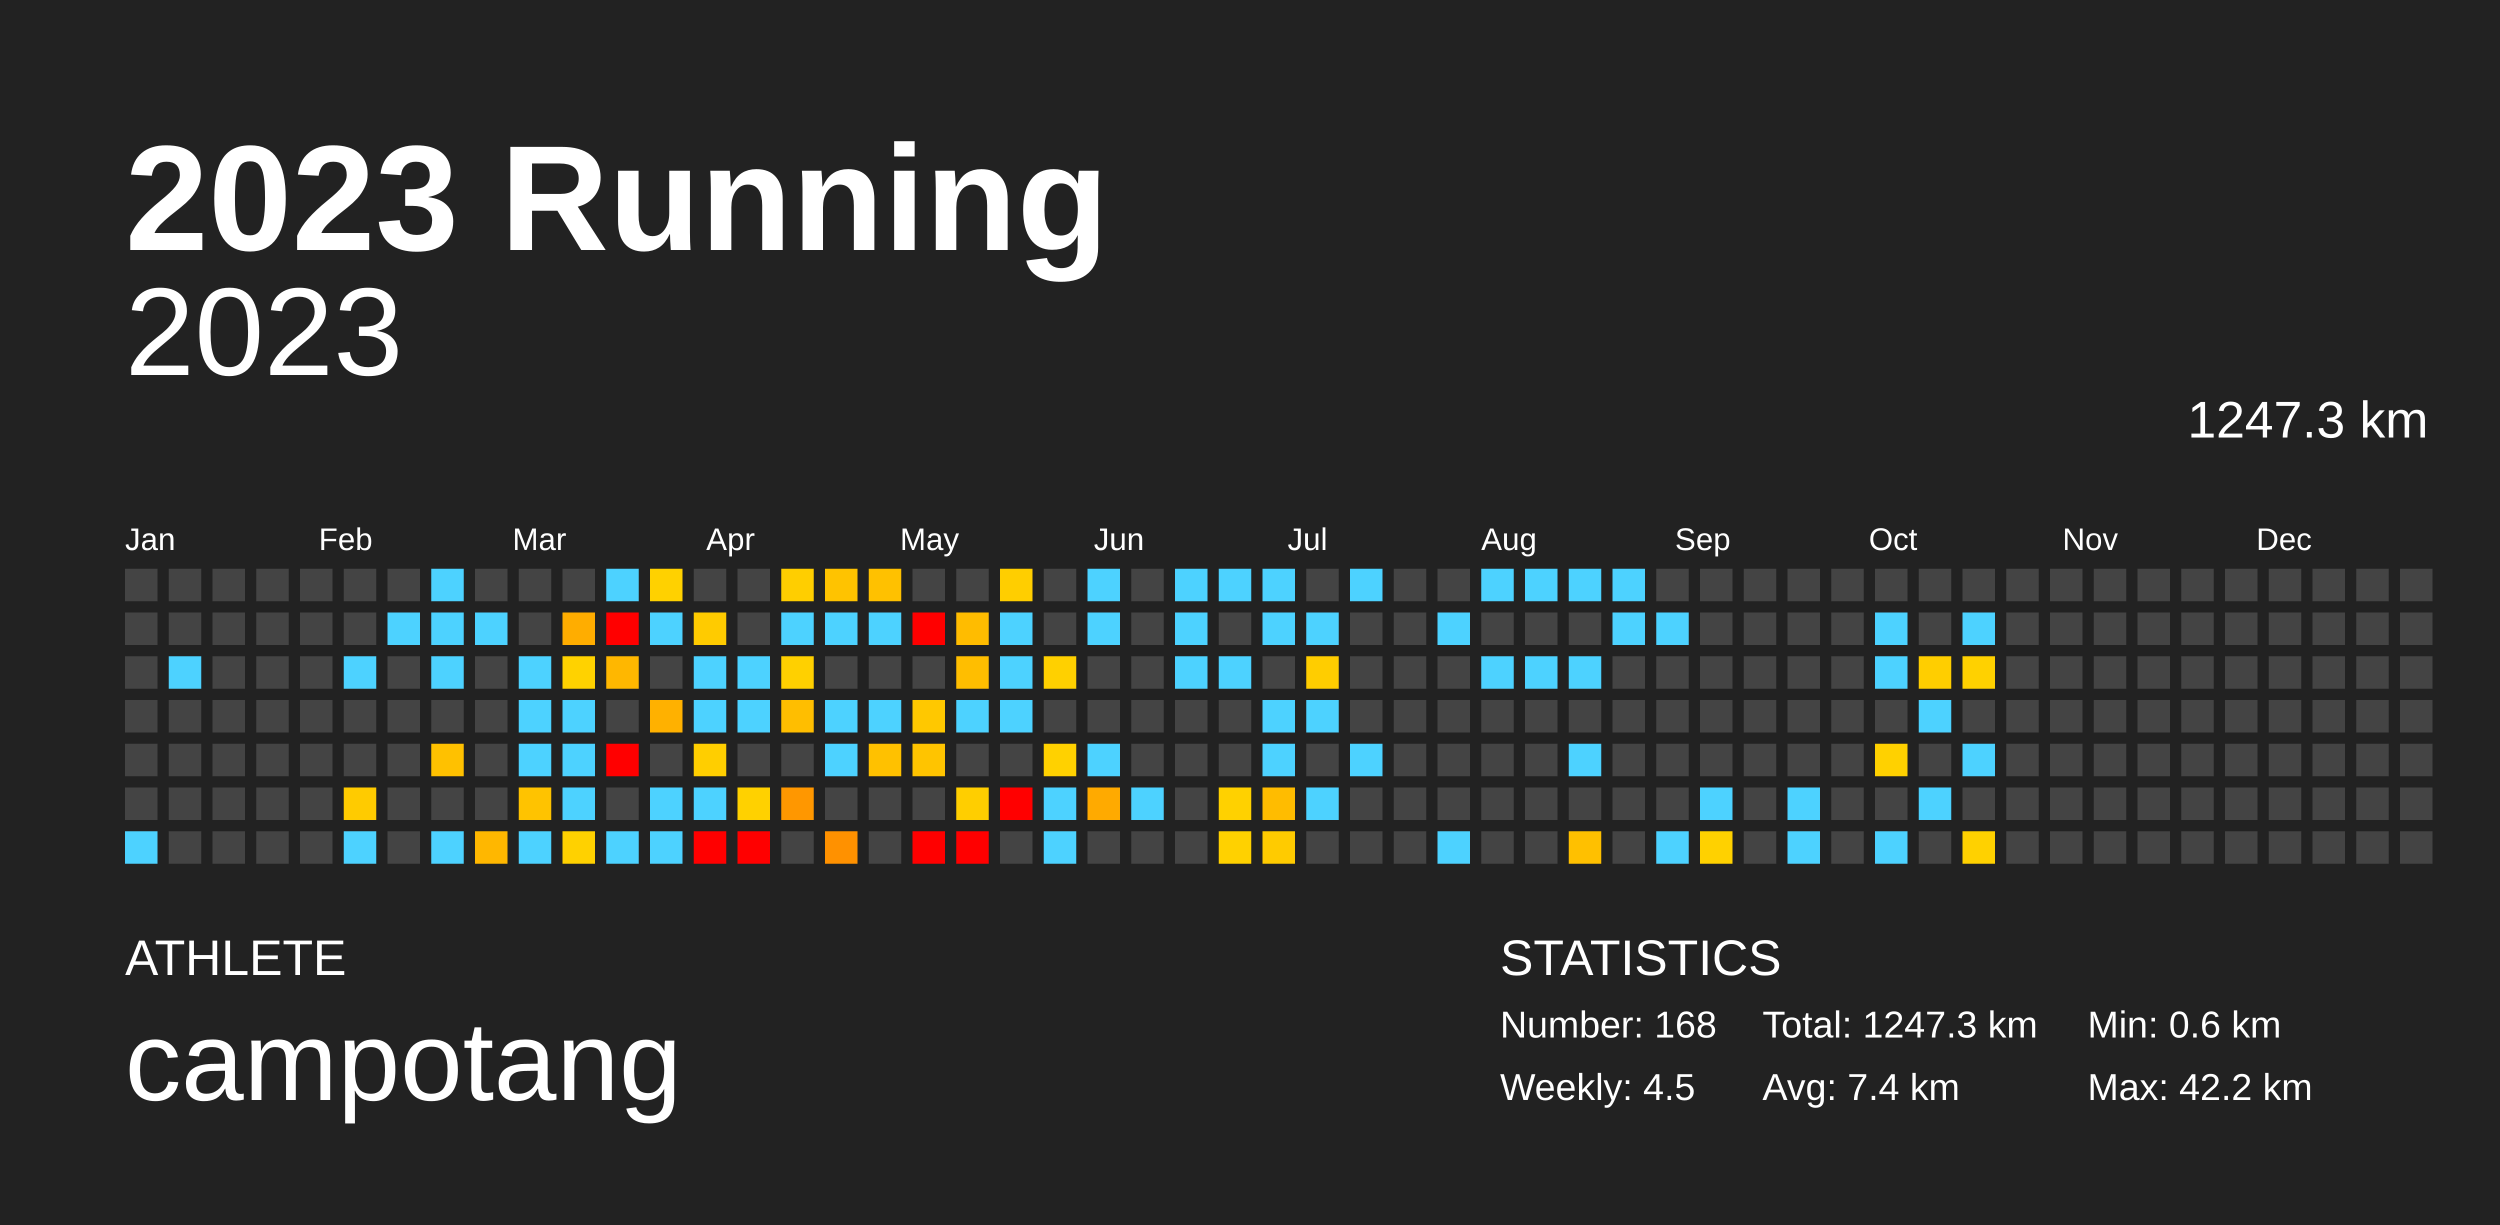
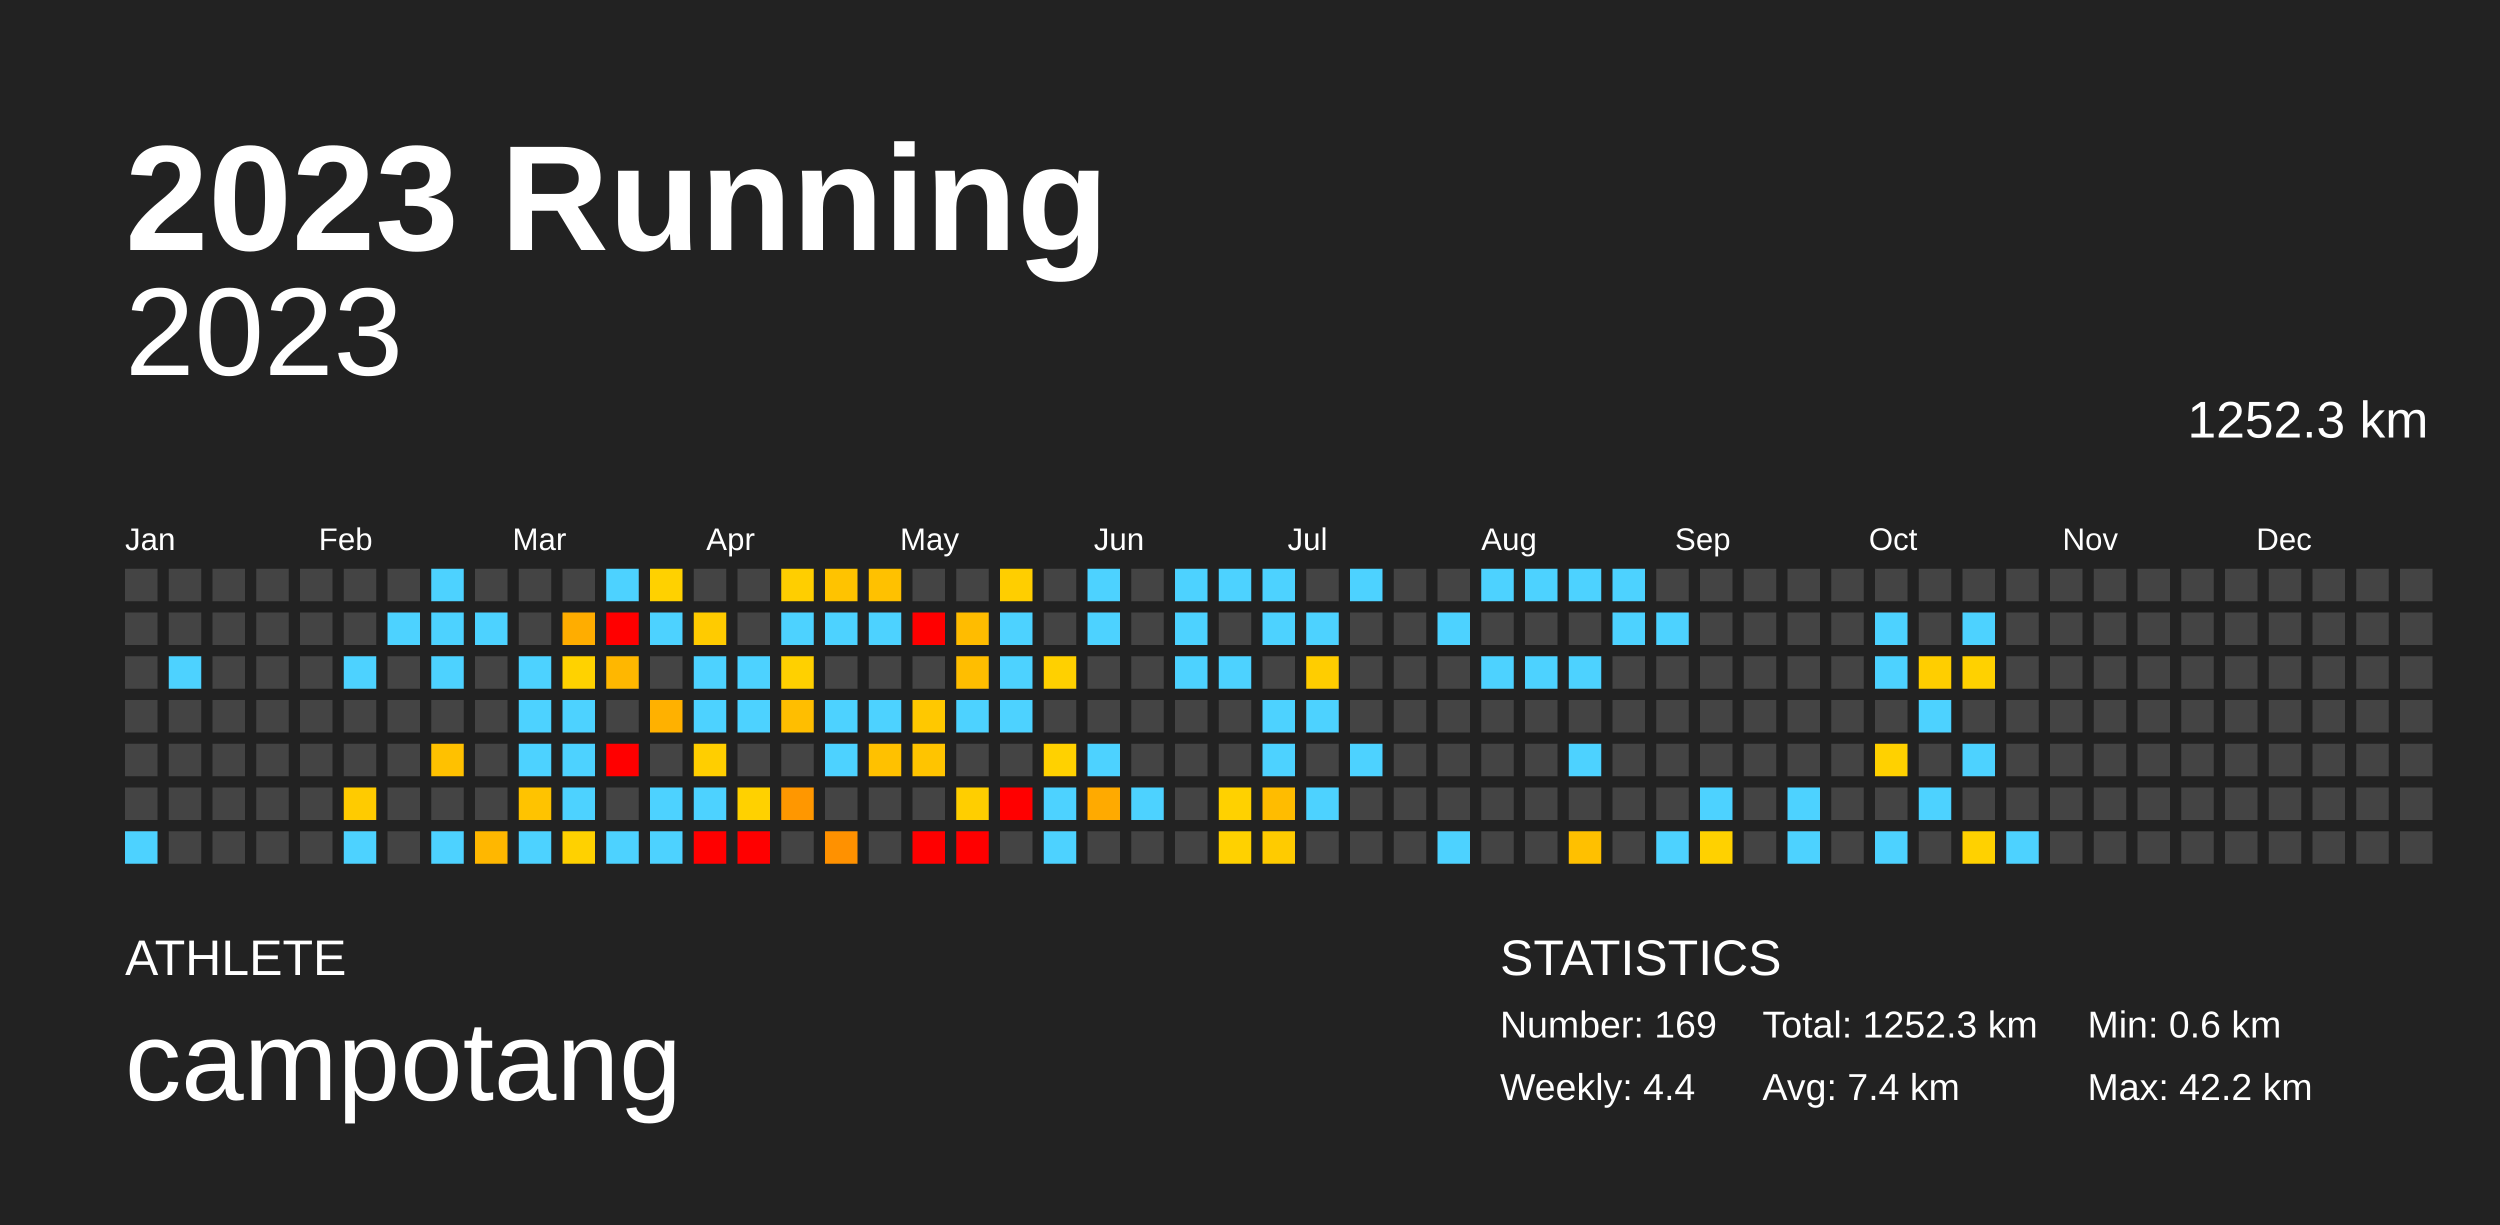
<svg xmlns="http://www.w3.org/2000/svg" baseProfile="full" height="98mm" version="1.1" viewBox="0,0,200,98" width="200mm">
  <defs />
  <rect fill="#222222" height="98" width="200" x="0" y="0" />
  <text fill="#FFFFFF" style="font-size:12px; font-family:Arial; font-weight:bold;" x="10" y="20">2023 Running</text>
  <text fill="#FFFFFF" style="font-size:4px; font-family:Arial" x="10" y="78">ATHLETE</text>
  <text fill="#FFFFFF" style="font-size:9px; font-family:Arial" x="10" y="88">campotang</text>
  <text fill="#FFFFFF" style="font-size:4px; font-family:Arial" x="120" y="78">STATISTICS</text>
-   <text fill="#FFFFFF" style="font-size:3px; font-family:Arial" x="120" y="83">Number: 168</text>
-   <text fill="#FFFFFF" style="font-size:3px; font-family:Arial" x="120" y="88">Weekly: 4.5</text>
-   <text fill="#FFFFFF" style="font-size:3px; font-family:Arial" x="141" y="83">Total: 1247.3 km</text>
+   <text fill="#FFFFFF" style="font-size:3px; font-family:Arial" x="120" y="83">Number: 169</text>
+   <text fill="#FFFFFF" style="font-size:3px; font-family:Arial" x="120" y="88">Weekly: 4.4</text>
+   <text fill="#FFFFFF" style="font-size:3px; font-family:Arial" x="141" y="83">Total: 1252.3 km</text>
  <text fill="#FFFFFF" style="font-size:3px; font-family:Arial" x="141" y="88">Avg: 7.4 km</text>
  <text fill="#FFFFFF" style="font-size:3px; font-family:Arial" x="167" y="83">Min: 0.6 km</text>
  <text fill="#FFFFFF" style="font-size:3px; font-family:Arial" x="167" y="88">Max: 42.2 km</text>
  <text alignment-baseline="hanging" fill="#FFFFFF" style="font-size:10.0px; font-family:Arial;" x="10" y="30">2023</text>
-   <text alignment-baseline="hanging" fill="#FFFFFF" style="font-size:4.125px; font-family:Arial;" x="175" y="35">1247.3 km</text>
+   <text alignment-baseline="hanging" fill="#FFFFFF" style="font-size:4.125px; font-family:Arial;" x="175" y="35">1252.3 km</text>
  <text fill="#FFFFFF" style="font-size:2.5px; font-family:Arial" x="10.0" y="44">Jan</text>
  <text fill="#FFFFFF" style="font-size:2.5px; font-family:Arial" x="25.5" y="44">Feb</text>
  <text fill="#FFFFFF" style="font-size:2.5px; font-family:Arial" x="41.0" y="44">Mar</text>
  <text fill="#FFFFFF" style="font-size:2.5px; font-family:Arial" x="56.5" y="44">Apr</text>
  <text fill="#FFFFFF" style="font-size:2.5px; font-family:Arial" x="72.0" y="44">May</text>
  <text fill="#FFFFFF" style="font-size:2.5px; font-family:Arial" x="87.5" y="44">Jun</text>
  <text fill="#FFFFFF" style="font-size:2.5px; font-family:Arial" x="103.0" y="44">Jul</text>
  <text fill="#FFFFFF" style="font-size:2.5px; font-family:Arial" x="118.5" y="44">Aug</text>
  <text fill="#FFFFFF" style="font-size:2.5px; font-family:Arial" x="134.0" y="44">Sep</text>
  <text fill="#FFFFFF" style="font-size:2.5px; font-family:Arial" x="149.5" y="44">Oct</text>
  <text fill="#FFFFFF" style="font-size:2.5px; font-family:Arial" x="165.0" y="44">Nov</text>
  <text fill="#FFFFFF" style="font-size:2.5px; font-family:Arial" x="180.5" y="44">Dec</text>
  <rect fill="#444444" height="2.6" width="2.6" x="10.0" y="45.5" />
  <rect fill="#444444" height="2.6" width="2.6" x="10.0" y="49.0" />
  <rect fill="#444444" height="2.6" width="2.6" x="10.0" y="52.5" />
  <rect fill="#444444" height="2.6" width="2.6" x="10.0" y="56.0" />
  <rect fill="#444444" height="2.6" width="2.6" x="10.0" y="59.5" />
  <rect fill="#444444" height="2.6" width="2.6" x="10.0" y="63.0" />
  <rect fill="#4dd2ff" height="2.6" width="2.6" x="10.0" y="66.5" />
  <rect fill="#444444" height="2.6" width="2.6" x="13.5" y="45.5" />
  <rect fill="#444444" height="2.6" width="2.6" x="13.5" y="49.0" />
  <rect fill="#4dd2ff" height="2.6" width="2.6" x="13.5" y="52.5" />
  <rect fill="#444444" height="2.6" width="2.6" x="13.5" y="56.0" />
  <rect fill="#444444" height="2.6" width="2.6" x="13.5" y="59.5" />
  <rect fill="#444444" height="2.6" width="2.6" x="13.5" y="63.0" />
  <rect fill="#444444" height="2.6" width="2.6" x="13.5" y="66.5" />
  <rect fill="#444444" height="2.6" width="2.6" x="17.0" y="45.5" />
  <rect fill="#444444" height="2.6" width="2.6" x="17.0" y="49.0" />
  <rect fill="#444444" height="2.6" width="2.6" x="17.0" y="52.5" />
  <rect fill="#444444" height="2.6" width="2.6" x="17.0" y="56.0" />
  <rect fill="#444444" height="2.6" width="2.6" x="17.0" y="59.5" />
  <rect fill="#444444" height="2.6" width="2.6" x="17.0" y="63.0" />
  <rect fill="#444444" height="2.6" width="2.6" x="17.0" y="66.5" />
  <rect fill="#444444" height="2.6" width="2.6" x="20.5" y="45.5" />
  <rect fill="#444444" height="2.6" width="2.6" x="20.5" y="49.0" />
  <rect fill="#444444" height="2.6" width="2.6" x="20.5" y="52.5" />
  <rect fill="#444444" height="2.6" width="2.6" x="20.5" y="56.0" />
  <rect fill="#444444" height="2.6" width="2.6" x="20.5" y="59.5" />
  <rect fill="#444444" height="2.6" width="2.6" x="20.5" y="63.0" />
  <rect fill="#444444" height="2.6" width="2.6" x="20.5" y="66.5" />
  <rect fill="#444444" height="2.6" width="2.6" x="24.0" y="45.5" />
  <rect fill="#444444" height="2.6" width="2.6" x="24.0" y="49.0" />
  <rect fill="#444444" height="2.6" width="2.6" x="24.0" y="52.5" />
  <rect fill="#444444" height="2.6" width="2.6" x="24.0" y="56.0" />
  <rect fill="#444444" height="2.6" width="2.6" x="24.0" y="59.5" />
  <rect fill="#444444" height="2.6" width="2.6" x="24.0" y="63.0" />
  <rect fill="#444444" height="2.6" width="2.6" x="24.0" y="66.5" />
  <rect fill="#444444" height="2.6" width="2.6" x="27.5" y="45.5" />
  <rect fill="#444444" height="2.6" width="2.6" x="27.5" y="49.0" />
  <rect fill="#4dd2ff" height="2.6" width="2.6" x="27.5" y="52.5" />
  <rect fill="#444444" height="2.6" width="2.6" x="27.5" y="56.0" />
  <rect fill="#444444" height="2.6" width="2.6" x="27.5" y="59.5" />
  <rect fill="#ffcb00" height="2.6" width="2.6" x="27.5" y="63.0" />
  <rect fill="#4dd2ff" height="2.6" width="2.6" x="27.5" y="66.5" />
  <rect fill="#444444" height="2.6" width="2.6" x="31.0" y="45.5" />
  <rect fill="#4dd2ff" height="2.6" width="2.6" x="31.0" y="49.0" />
  <rect fill="#444444" height="2.6" width="2.6" x="31.0" y="52.5" />
  <rect fill="#444444" height="2.6" width="2.6" x="31.0" y="56.0" />
  <rect fill="#444444" height="2.6" width="2.6" x="31.0" y="59.5" />
  <rect fill="#444444" height="2.6" width="2.6" x="31.0" y="63.0" />
  <rect fill="#444444" height="2.6" width="2.6" x="31.0" y="66.5" />
  <rect fill="#4dd2ff" height="2.6" width="2.6" x="34.5" y="45.5" />
  <rect fill="#4dd2ff" height="2.6" width="2.6" x="34.5" y="49.0" />
  <rect fill="#4dd2ff" height="2.6" width="2.6" x="34.5" y="52.5" />
  <rect fill="#444444" height="2.6" width="2.6" x="34.5" y="56.0" />
  <rect fill="#ffc100" height="2.6" width="2.6" x="34.5" y="59.5" />
  <rect fill="#444444" height="2.6" width="2.6" x="34.5" y="63.0" />
  <rect fill="#4dd2ff" height="2.6" width="2.6" x="34.5" y="66.5" />
  <rect fill="#444444" height="2.6" width="2.6" x="38.0" y="45.5" />
  <rect fill="#4dd2ff" height="2.6" width="2.6" x="38.0" y="49.0" />
  <rect fill="#444444" height="2.6" width="2.6" x="38.0" y="52.5" />
  <rect fill="#444444" height="2.6" width="2.6" x="38.0" y="56.0" />
  <rect fill="#444444" height="2.6" width="2.6" x="38.0" y="59.5" />
  <rect fill="#444444" height="2.6" width="2.6" x="38.0" y="63.0" />
  <rect fill="#ffb700" height="2.6" width="2.6" x="38.0" y="66.5" />
  <rect fill="#444444" height="2.6" width="2.6" x="41.5" y="45.5" />
  <rect fill="#444444" height="2.6" width="2.6" x="41.5" y="49.0" />
  <rect fill="#4dd2ff" height="2.6" width="2.6" x="41.5" y="52.5" />
  <rect fill="#4dd2ff" height="2.6" width="2.6" x="41.5" y="56.0" />
  <rect fill="#4dd2ff" height="2.6" width="2.6" x="41.5" y="59.5" />
  <rect fill="#ffc300" height="2.6" width="2.6" x="41.5" y="63.0" />
  <rect fill="#4dd2ff" height="2.6" width="2.6" x="41.5" y="66.5" />
  <rect fill="#444444" height="2.6" width="2.6" x="45.0" y="45.5" />
  <rect fill="#ffad00" height="2.6" width="2.6" x="45.0" y="49.0" />
  <rect fill="#ffd200" height="2.6" width="2.6" x="45.0" y="52.5" />
  <rect fill="#4dd2ff" height="2.6" width="2.6" x="45.0" y="56.0" />
  <rect fill="#4dd2ff" height="2.6" width="2.6" x="45.0" y="59.5" />
  <rect fill="#4dd2ff" height="2.6" width="2.6" x="45.0" y="63.0" />
  <rect fill="#ffd100" height="2.6" width="2.6" x="45.0" y="66.5" />
  <rect fill="#4dd2ff" height="2.6" width="2.6" x="48.5" y="45.5" />
  <rect fill="red" height="2.6" width="2.6" x="48.5" y="49.0" />
  <rect fill="#ffb700" height="2.6" width="2.6" x="48.5" y="52.5" />
  <rect fill="#444444" height="2.6" width="2.6" x="48.5" y="56.0" />
  <rect fill="red" height="2.6" width="2.6" x="48.5" y="59.5" />
  <rect fill="#444444" height="2.6" width="2.6" x="48.5" y="63.0" />
  <rect fill="#4dd2ff" height="2.6" width="2.6" x="48.5" y="66.5" />
  <rect fill="#ffd100" height="2.6" width="2.6" x="52.0" y="45.5" />
  <rect fill="#4dd2ff" height="2.6" width="2.6" x="52.0" y="49.0" />
  <rect fill="#444444" height="2.6" width="2.6" x="52.0" y="52.5" />
  <rect fill="#ffb100" height="2.6" width="2.6" x="52.0" y="56.0" />
  <rect fill="#444444" height="2.6" width="2.6" x="52.0" y="59.5" />
  <rect fill="#4dd2ff" height="2.6" width="2.6" x="52.0" y="63.0" />
  <rect fill="#4dd2ff" height="2.6" width="2.6" x="52.0" y="66.5" />
  <rect fill="#444444" height="2.6" width="2.6" x="55.5" y="45.5" />
  <rect fill="#ffcb00" height="2.6" width="2.6" x="55.5" y="49.0" />
  <rect fill="#4dd2ff" height="2.6" width="2.6" x="55.5" y="52.5" />
  <rect fill="#4dd2ff" height="2.6" width="2.6" x="55.5" y="56.0" />
  <rect fill="#ffce00" height="2.6" width="2.6" x="55.5" y="59.5" />
  <rect fill="#4dd2ff" height="2.6" width="2.6" x="55.5" y="63.0" />
  <rect fill="red" height="2.6" width="2.6" x="55.5" y="66.5" />
  <rect fill="#444444" height="2.6" width="2.6" x="59.0" y="45.5" />
  <rect fill="#444444" height="2.6" width="2.6" x="59.0" y="49.0" />
  <rect fill="#4dd2ff" height="2.6" width="2.6" x="59.0" y="52.5" />
  <rect fill="#4dd2ff" height="2.6" width="2.6" x="59.0" y="56.0" />
  <rect fill="#444444" height="2.6" width="2.6" x="59.0" y="59.5" />
  <rect fill="#ffd100" height="2.6" width="2.6" x="59.0" y="63.0" />
  <rect fill="red" height="2.6" width="2.6" x="59.0" y="66.5" />
  <rect fill="#ffce00" height="2.6" width="2.6" x="62.5" y="45.5" />
  <rect fill="#4dd2ff" height="2.6" width="2.6" x="62.5" y="49.0" />
  <rect fill="#ffd000" height="2.6" width="2.6" x="62.5" y="52.5" />
  <rect fill="#ffbe00" height="2.6" width="2.6" x="62.5" y="56.0" />
  <rect fill="#444444" height="2.6" width="2.6" x="62.5" y="59.5" />
  <rect fill="#ff9700" height="2.6" width="2.6" x="62.5" y="63.0" />
  <rect fill="#444444" height="2.6" width="2.6" x="62.5" y="66.5" />
  <rect fill="#ffc300" height="2.6" width="2.6" x="66.0" y="45.5" />
  <rect fill="#4dd2ff" height="2.6" width="2.6" x="66.0" y="49.0" />
  <rect fill="#444444" height="2.6" width="2.6" x="66.0" y="52.5" />
  <rect fill="#4dd2ff" height="2.6" width="2.6" x="66.0" y="56.0" />
  <rect fill="#4dd2ff" height="2.6" width="2.6" x="66.0" y="59.5" />
  <rect fill="#444444" height="2.6" width="2.6" x="66.0" y="63.0" />
  <rect fill="#ff9100" height="2.6" width="2.6" x="66.0" y="66.5" />
  <rect fill="#ffc100" height="2.6" width="2.6" x="69.5" y="45.5" />
  <rect fill="#4dd2ff" height="2.6" width="2.6" x="69.5" y="49.0" />
  <rect fill="#444444" height="2.6" width="2.6" x="69.5" y="52.5" />
  <rect fill="#4dd2ff" height="2.6" width="2.6" x="69.5" y="56.0" />
  <rect fill="#ffc100" height="2.6" width="2.6" x="69.5" y="59.5" />
  <rect fill="#444444" height="2.6" width="2.6" x="69.5" y="63.0" />
  <rect fill="#444444" height="2.6" width="2.6" x="69.5" y="66.5" />
  <rect fill="#444444" height="2.6" width="2.6" x="73.0" y="45.5" />
  <rect fill="red" height="2.6" width="2.6" x="73.0" y="49.0" />
  <rect fill="#444444" height="2.6" width="2.6" x="73.0" y="52.5" />
  <rect fill="#ffc800" height="2.6" width="2.6" x="73.0" y="56.0" />
  <rect fill="#ffc400" height="2.6" width="2.6" x="73.0" y="59.5" />
  <rect fill="#444444" height="2.6" width="2.6" x="73.0" y="63.0" />
  <rect fill="red" height="2.6" width="2.6" x="73.0" y="66.5" />
  <rect fill="#444444" height="2.6" width="2.6" x="76.5" y="45.5" />
  <rect fill="#ffbc00" height="2.6" width="2.6" x="76.5" y="49.0" />
  <rect fill="#ffbe00" height="2.6" width="2.6" x="76.5" y="52.5" />
  <rect fill="#4dd2ff" height="2.6" width="2.6" x="76.5" y="56.0" />
  <rect fill="#444444" height="2.6" width="2.6" x="76.5" y="59.5" />
  <rect fill="#ffce00" height="2.6" width="2.6" x="76.5" y="63.0" />
  <rect fill="red" height="2.6" width="2.6" x="76.5" y="66.5" />
  <rect fill="#ffce00" height="2.6" width="2.6" x="80.0" y="45.5" />
  <rect fill="#4dd2ff" height="2.6" width="2.6" x="80.0" y="49.0" />
  <rect fill="#4dd2ff" height="2.6" width="2.6" x="80.0" y="52.5" />
  <rect fill="#4dd2ff" height="2.6" width="2.6" x="80.0" y="56.0" />
  <rect fill="#444444" height="2.6" width="2.6" x="80.0" y="59.5" />
  <rect fill="red" height="2.6" width="2.6" x="80.0" y="63.0" />
  <rect fill="#444444" height="2.6" width="2.6" x="80.0" y="66.5" />
  <rect fill="#444444" height="2.6" width="2.6" x="83.5" y="45.5" />
  <rect fill="#444444" height="2.6" width="2.6" x="83.5" y="49.0" />
  <rect fill="#ffd000" height="2.6" width="2.6" x="83.5" y="52.5" />
  <rect fill="#444444" height="2.6" width="2.6" x="83.5" y="56.0" />
  <rect fill="#ffd100" height="2.6" width="2.6" x="83.5" y="59.5" />
  <rect fill="#4dd2ff" height="2.6" width="2.6" x="83.5" y="63.0" />
  <rect fill="#4dd2ff" height="2.6" width="2.6" x="83.5" y="66.5" />
  <rect fill="#4dd2ff" height="2.6" width="2.6" x="87.0" y="45.5" />
  <rect fill="#4dd2ff" height="2.6" width="2.6" x="87.0" y="49.0" />
  <rect fill="#444444" height="2.6" width="2.6" x="87.0" y="52.5" />
  <rect fill="#444444" height="2.6" width="2.6" x="87.0" y="56.0" />
  <rect fill="#4dd2ff" height="2.6" width="2.6" x="87.0" y="59.5" />
  <rect fill="#ffaa00" height="2.6" width="2.6" x="87.0" y="63.0" />
  <rect fill="#444444" height="2.6" width="2.6" x="87.0" y="66.5" />
  <rect fill="#444444" height="2.6" width="2.6" x="90.5" y="45.5" />
  <rect fill="#444444" height="2.6" width="2.6" x="90.5" y="49.0" />
  <rect fill="#444444" height="2.6" width="2.6" x="90.5" y="52.5" />
  <rect fill="#444444" height="2.6" width="2.6" x="90.5" y="56.0" />
  <rect fill="#444444" height="2.6" width="2.6" x="90.5" y="59.5" />
  <rect fill="#4dd2ff" height="2.6" width="2.6" x="90.5" y="63.0" />
  <rect fill="#444444" height="2.6" width="2.6" x="90.5" y="66.5" />
  <rect fill="#4dd2ff" height="2.6" width="2.6" x="94.0" y="45.5" />
  <rect fill="#4dd2ff" height="2.6" width="2.6" x="94.0" y="49.0" />
  <rect fill="#4dd2ff" height="2.6" width="2.6" x="94.0" y="52.5" />
  <rect fill="#444444" height="2.6" width="2.6" x="94.0" y="56.0" />
  <rect fill="#444444" height="2.6" width="2.6" x="94.0" y="59.5" />
  <rect fill="#444444" height="2.6" width="2.6" x="94.0" y="63.0" />
  <rect fill="#444444" height="2.6" width="2.6" x="94.0" y="66.5" />
  <rect fill="#4dd2ff" height="2.6" width="2.6" x="97.5" y="45.5" />
  <rect fill="#444444" height="2.6" width="2.6" x="97.5" y="49.0" />
  <rect fill="#4dd2ff" height="2.6" width="2.6" x="97.5" y="52.5" />
  <rect fill="#444444" height="2.6" width="2.6" x="97.5" y="56.0" />
  <rect fill="#444444" height="2.6" width="2.6" x="97.5" y="59.5" />
  <rect fill="#ffd100" height="2.6" width="2.6" x="97.5" y="63.0" />
  <rect fill="#ffd100" height="2.6" width="2.6" x="97.5" y="66.5" />
  <rect fill="#4dd2ff" height="2.6" width="2.6" x="101.0" y="45.5" />
  <rect fill="#4dd2ff" height="2.6" width="2.6" x="101.0" y="49.0" />
  <rect fill="#444444" height="2.6" width="2.6" x="101.0" y="52.5" />
  <rect fill="#4dd2ff" height="2.6" width="2.6" x="101.0" y="56.0" />
  <rect fill="#4dd2ff" height="2.6" width="2.6" x="101.0" y="59.5" />
  <rect fill="#ffbc00" height="2.6" width="2.6" x="101.0" y="63.0" />
  <rect fill="#ffcb00" height="2.6" width="2.6" x="101.0" y="66.5" />
  <rect fill="#444444" height="2.6" width="2.6" x="104.5" y="45.5" />
  <rect fill="#4dd2ff" height="2.6" width="2.6" x="104.5" y="49.0" />
  <rect fill="#ffcd00" height="2.6" width="2.6" x="104.5" y="52.5" />
  <rect fill="#4dd2ff" height="2.6" width="2.6" x="104.5" y="56.0" />
  <rect fill="#444444" height="2.6" width="2.6" x="104.5" y="59.5" />
  <rect fill="#4dd2ff" height="2.6" width="2.6" x="104.5" y="63.0" />
  <rect fill="#444444" height="2.6" width="2.6" x="104.5" y="66.5" />
  <rect fill="#4dd2ff" height="2.6" width="2.6" x="108.0" y="45.5" />
  <rect fill="#444444" height="2.6" width="2.6" x="108.0" y="49.0" />
  <rect fill="#444444" height="2.6" width="2.6" x="108.0" y="52.5" />
  <rect fill="#444444" height="2.6" width="2.6" x="108.0" y="56.0" />
  <rect fill="#4dd2ff" height="2.6" width="2.6" x="108.0" y="59.5" />
  <rect fill="#444444" height="2.6" width="2.6" x="108.0" y="63.0" />
  <rect fill="#444444" height="2.6" width="2.6" x="108.0" y="66.5" />
  <rect fill="#444444" height="2.6" width="2.6" x="111.5" y="45.5" />
  <rect fill="#444444" height="2.6" width="2.6" x="111.5" y="49.0" />
  <rect fill="#444444" height="2.6" width="2.6" x="111.5" y="52.5" />
  <rect fill="#444444" height="2.6" width="2.6" x="111.5" y="56.0" />
  <rect fill="#444444" height="2.6" width="2.6" x="111.5" y="59.5" />
  <rect fill="#444444" height="2.6" width="2.6" x="111.5" y="63.0" />
  <rect fill="#444444" height="2.6" width="2.6" x="111.5" y="66.5" />
  <rect fill="#444444" height="2.6" width="2.6" x="115.0" y="45.5" />
  <rect fill="#4dd2ff" height="2.6" width="2.6" x="115.0" y="49.0" />
  <rect fill="#444444" height="2.6" width="2.6" x="115.0" y="52.5" />
  <rect fill="#444444" height="2.6" width="2.6" x="115.0" y="56.0" />
  <rect fill="#444444" height="2.6" width="2.6" x="115.0" y="59.5" />
  <rect fill="#444444" height="2.6" width="2.6" x="115.0" y="63.0" />
  <rect fill="#4dd2ff" height="2.6" width="2.6" x="115.0" y="66.5" />
  <rect fill="#4dd2ff" height="2.6" width="2.6" x="118.5" y="45.5" />
  <rect fill="#444444" height="2.6" width="2.6" x="118.5" y="49.0" />
  <rect fill="#4dd2ff" height="2.6" width="2.6" x="118.5" y="52.5" />
  <rect fill="#444444" height="2.6" width="2.6" x="118.5" y="56.0" />
  <rect fill="#444444" height="2.6" width="2.6" x="118.5" y="59.5" />
  <rect fill="#444444" height="2.6" width="2.6" x="118.5" y="63.0" />
  <rect fill="#444444" height="2.6" width="2.6" x="118.5" y="66.5" />
  <rect fill="#4dd2ff" height="2.6" width="2.6" x="122.0" y="45.5" />
  <rect fill="#444444" height="2.6" width="2.6" x="122.0" y="49.0" />
  <rect fill="#4dd2ff" height="2.6" width="2.6" x="122.0" y="52.5" />
  <rect fill="#444444" height="2.6" width="2.6" x="122.0" y="56.0" />
  <rect fill="#444444" height="2.6" width="2.6" x="122.0" y="59.5" />
  <rect fill="#444444" height="2.6" width="2.6" x="122.0" y="63.0" />
  <rect fill="#444444" height="2.6" width="2.6" x="122.0" y="66.5" />
  <rect fill="#4dd2ff" height="2.6" width="2.6" x="125.5" y="45.5" />
  <rect fill="#444444" height="2.6" width="2.6" x="125.5" y="49.0" />
  <rect fill="#4dd2ff" height="2.6" width="2.6" x="125.5" y="52.5" />
  <rect fill="#444444" height="2.6" width="2.6" x="125.5" y="56.0" />
  <rect fill="#4dd2ff" height="2.6" width="2.6" x="125.5" y="59.5" />
  <rect fill="#444444" height="2.6" width="2.6" x="125.5" y="63.0" />
  <rect fill="#ffc000" height="2.6" width="2.6" x="125.5" y="66.5" />
  <rect fill="#4dd2ff" height="2.6" width="2.6" x="129.0" y="45.5" />
  <rect fill="#4dd2ff" height="2.6" width="2.6" x="129.0" y="49.0" />
  <rect fill="#444444" height="2.6" width="2.6" x="129.0" y="52.5" />
  <rect fill="#444444" height="2.6" width="2.6" x="129.0" y="56.0" />
  <rect fill="#444444" height="2.6" width="2.6" x="129.0" y="59.5" />
  <rect fill="#444444" height="2.6" width="2.6" x="129.0" y="63.0" />
  <rect fill="#444444" height="2.6" width="2.6" x="129.0" y="66.5" />
  <rect fill="#444444" height="2.6" width="2.6" x="132.5" y="45.5" />
  <rect fill="#4dd2ff" height="2.6" width="2.6" x="132.5" y="49.0" />
  <rect fill="#444444" height="2.6" width="2.6" x="132.5" y="52.5" />
  <rect fill="#444444" height="2.6" width="2.6" x="132.5" y="56.0" />
  <rect fill="#444444" height="2.6" width="2.6" x="132.5" y="59.5" />
  <rect fill="#444444" height="2.6" width="2.6" x="132.5" y="63.0" />
  <rect fill="#4dd2ff" height="2.6" width="2.6" x="132.5" y="66.5" />
  <rect fill="#444444" height="2.6" width="2.6" x="136.0" y="45.5" />
  <rect fill="#444444" height="2.6" width="2.6" x="136.0" y="49.0" />
  <rect fill="#444444" height="2.6" width="2.6" x="136.0" y="52.5" />
  <rect fill="#444444" height="2.6" width="2.6" x="136.0" y="56.0" />
  <rect fill="#444444" height="2.6" width="2.6" x="136.0" y="59.5" />
  <rect fill="#4dd2ff" height="2.6" width="2.6" x="136.0" y="63.0" />
  <rect fill="#ffd100" height="2.6" width="2.6" x="136.0" y="66.5" />
  <rect fill="#444444" height="2.6" width="2.6" x="139.5" y="45.5" />
  <rect fill="#444444" height="2.6" width="2.6" x="139.5" y="49.0" />
  <rect fill="#444444" height="2.6" width="2.6" x="139.5" y="52.5" />
  <rect fill="#444444" height="2.6" width="2.6" x="139.5" y="56.0" />
  <rect fill="#444444" height="2.6" width="2.6" x="139.5" y="59.5" />
  <rect fill="#444444" height="2.6" width="2.6" x="139.5" y="63.0" />
  <rect fill="#444444" height="2.6" width="2.6" x="139.5" y="66.5" />
  <rect fill="#444444" height="2.6" width="2.6" x="143.0" y="45.5" />
  <rect fill="#444444" height="2.6" width="2.6" x="143.0" y="49.0" />
  <rect fill="#444444" height="2.6" width="2.6" x="143.0" y="52.5" />
  <rect fill="#444444" height="2.6" width="2.6" x="143.0" y="56.0" />
  <rect fill="#444444" height="2.6" width="2.6" x="143.0" y="59.5" />
  <rect fill="#4dd2ff" height="2.6" width="2.6" x="143.0" y="63.0" />
  <rect fill="#4dd2ff" height="2.6" width="2.6" x="143.0" y="66.5" />
  <rect fill="#444444" height="2.6" width="2.6" x="146.5" y="45.5" />
  <rect fill="#444444" height="2.6" width="2.6" x="146.5" y="49.0" />
  <rect fill="#444444" height="2.6" width="2.6" x="146.5" y="52.5" />
  <rect fill="#444444" height="2.6" width="2.6" x="146.5" y="56.0" />
  <rect fill="#444444" height="2.6" width="2.6" x="146.5" y="59.5" />
  <rect fill="#444444" height="2.6" width="2.6" x="146.5" y="63.0" />
  <rect fill="#444444" height="2.6" width="2.6" x="146.5" y="66.5" />
  <rect fill="#444444" height="2.6" width="2.6" x="150.0" y="45.5" />
  <rect fill="#4dd2ff" height="2.6" width="2.6" x="150.0" y="49.0" />
  <rect fill="#4dd2ff" height="2.6" width="2.6" x="150.0" y="52.5" />
  <rect fill="#444444" height="2.6" width="2.6" x="150.0" y="56.0" />
  <rect fill="#ffd100" height="2.6" width="2.6" x="150.0" y="59.5" />
  <rect fill="#444444" height="2.6" width="2.6" x="150.0" y="63.0" />
  <rect fill="#4dd2ff" height="2.6" width="2.6" x="150.0" y="66.5" />
  <rect fill="#444444" height="2.6" width="2.6" x="153.5" y="45.5" />
  <rect fill="#444444" height="2.6" width="2.6" x="153.5" y="49.0" />
  <rect fill="#ffce00" height="2.6" width="2.6" x="153.5" y="52.5" />
  <rect fill="#4dd2ff" height="2.6" width="2.6" x="153.5" y="56.0" />
  <rect fill="#444444" height="2.6" width="2.6" x="153.5" y="59.5" />
  <rect fill="#4dd2ff" height="2.6" width="2.6" x="153.5" y="63.0" />
  <rect fill="#444444" height="2.6" width="2.6" x="153.5" y="66.5" />
  <rect fill="#444444" height="2.6" width="2.6" x="157.0" y="45.5" />
  <rect fill="#4dd2ff" height="2.6" width="2.6" x="157.0" y="49.0" />
  <rect fill="#ffd100" height="2.6" width="2.6" x="157.0" y="52.5" />
  <rect fill="#444444" height="2.6" width="2.6" x="157.0" y="56.0" />
  <rect fill="#4dd2ff" height="2.6" width="2.6" x="157.0" y="59.5" />
  <rect fill="#444444" height="2.6" width="2.6" x="157.0" y="63.0" />
  <rect fill="#ffd100" height="2.6" width="2.6" x="157.0" y="66.5" />
  <rect fill="#444444" height="2.6" width="2.6" x="160.5" y="45.5" />
  <rect fill="#444444" height="2.6" width="2.6" x="160.5" y="49.0" />
  <rect fill="#444444" height="2.6" width="2.6" x="160.5" y="52.5" />
  <rect fill="#444444" height="2.6" width="2.6" x="160.5" y="56.0" />
  <rect fill="#444444" height="2.6" width="2.6" x="160.5" y="59.5" />
  <rect fill="#444444" height="2.6" width="2.6" x="160.5" y="63.0" />
-   <rect fill="#444444" height="2.6" width="2.6" x="160.5" y="66.5" />
+   <rect fill="#4dd2ff" height="2.6" width="2.6" x="160.5" y="66.5" />
  <rect fill="#444444" height="2.6" width="2.6" x="164.0" y="45.5" />
  <rect fill="#444444" height="2.6" width="2.6" x="164.0" y="49.0" />
  <rect fill="#444444" height="2.6" width="2.6" x="164.0" y="52.5" />
  <rect fill="#444444" height="2.6" width="2.6" x="164.0" y="56.0" />
  <rect fill="#444444" height="2.6" width="2.6" x="164.0" y="59.5" />
  <rect fill="#444444" height="2.6" width="2.6" x="164.0" y="63.0" />
  <rect fill="#444444" height="2.6" width="2.6" x="164.0" y="66.5" />
  <rect fill="#444444" height="2.6" width="2.6" x="167.5" y="45.5" />
  <rect fill="#444444" height="2.6" width="2.6" x="167.5" y="49.0" />
  <rect fill="#444444" height="2.6" width="2.6" x="167.5" y="52.5" />
  <rect fill="#444444" height="2.6" width="2.6" x="167.5" y="56.0" />
  <rect fill="#444444" height="2.6" width="2.6" x="167.5" y="59.5" />
  <rect fill="#444444" height="2.6" width="2.6" x="167.5" y="63.0" />
  <rect fill="#444444" height="2.6" width="2.6" x="167.5" y="66.5" />
  <rect fill="#444444" height="2.6" width="2.6" x="171.0" y="45.5" />
  <rect fill="#444444" height="2.6" width="2.6" x="171.0" y="49.0" />
  <rect fill="#444444" height="2.6" width="2.6" x="171.0" y="52.5" />
  <rect fill="#444444" height="2.6" width="2.6" x="171.0" y="56.0" />
  <rect fill="#444444" height="2.6" width="2.6" x="171.0" y="59.5" />
  <rect fill="#444444" height="2.6" width="2.6" x="171.0" y="63.0" />
  <rect fill="#444444" height="2.6" width="2.6" x="171.0" y="66.5" />
  <rect fill="#444444" height="2.6" width="2.6" x="174.5" y="45.5" />
  <rect fill="#444444" height="2.6" width="2.6" x="174.5" y="49.0" />
  <rect fill="#444444" height="2.6" width="2.6" x="174.5" y="52.5" />
  <rect fill="#444444" height="2.6" width="2.6" x="174.5" y="56.0" />
  <rect fill="#444444" height="2.6" width="2.6" x="174.5" y="59.5" />
  <rect fill="#444444" height="2.6" width="2.6" x="174.5" y="63.0" />
  <rect fill="#444444" height="2.6" width="2.6" x="174.5" y="66.5" />
  <rect fill="#444444" height="2.6" width="2.6" x="178.0" y="45.5" />
  <rect fill="#444444" height="2.6" width="2.6" x="178.0" y="49.0" />
  <rect fill="#444444" height="2.6" width="2.6" x="178.0" y="52.5" />
  <rect fill="#444444" height="2.6" width="2.6" x="178.0" y="56.0" />
  <rect fill="#444444" height="2.6" width="2.6" x="178.0" y="59.5" />
  <rect fill="#444444" height="2.6" width="2.6" x="178.0" y="63.0" />
  <rect fill="#444444" height="2.6" width="2.6" x="178.0" y="66.5" />
  <rect fill="#444444" height="2.6" width="2.6" x="181.5" y="45.5" />
  <rect fill="#444444" height="2.6" width="2.6" x="181.5" y="49.0" />
  <rect fill="#444444" height="2.6" width="2.6" x="181.5" y="52.5" />
  <rect fill="#444444" height="2.6" width="2.6" x="181.5" y="56.0" />
  <rect fill="#444444" height="2.6" width="2.6" x="181.5" y="59.5" />
  <rect fill="#444444" height="2.6" width="2.6" x="181.5" y="63.0" />
  <rect fill="#444444" height="2.6" width="2.6" x="181.5" y="66.5" />
  <rect fill="#444444" height="2.6" width="2.6" x="185.0" y="45.5" />
  <rect fill="#444444" height="2.6" width="2.6" x="185.0" y="49.0" />
  <rect fill="#444444" height="2.6" width="2.6" x="185.0" y="52.5" />
  <rect fill="#444444" height="2.6" width="2.6" x="185.0" y="56.0" />
  <rect fill="#444444" height="2.6" width="2.6" x="185.0" y="59.5" />
  <rect fill="#444444" height="2.6" width="2.6" x="185.0" y="63.0" />
  <rect fill="#444444" height="2.6" width="2.6" x="185.0" y="66.5" />
  <rect fill="#444444" height="2.6" width="2.6" x="188.5" y="45.5" />
  <rect fill="#444444" height="2.6" width="2.6" x="188.5" y="49.0" />
  <rect fill="#444444" height="2.6" width="2.6" x="188.5" y="52.5" />
  <rect fill="#444444" height="2.6" width="2.6" x="188.5" y="56.0" />
  <rect fill="#444444" height="2.6" width="2.6" x="188.5" y="59.5" />
  <rect fill="#444444" height="2.6" width="2.6" x="188.5" y="63.0" />
  <rect fill="#444444" height="2.6" width="2.6" x="188.5" y="66.5" />
  <rect fill="#444444" height="2.6" width="2.6" x="192.0" y="45.5" />
  <rect fill="#444444" height="2.6" width="2.6" x="192.0" y="49.0" />
  <rect fill="#444444" height="2.6" width="2.6" x="192.0" y="52.5" />
  <rect fill="#444444" height="2.6" width="2.6" x="192.0" y="56.0" />
  <rect fill="#444444" height="2.6" width="2.6" x="192.0" y="59.5" />
  <rect fill="#444444" height="2.6" width="2.6" x="192.0" y="63.0" />
  <rect fill="#444444" height="2.6" width="2.6" x="192.0" y="66.5" />
</svg>
